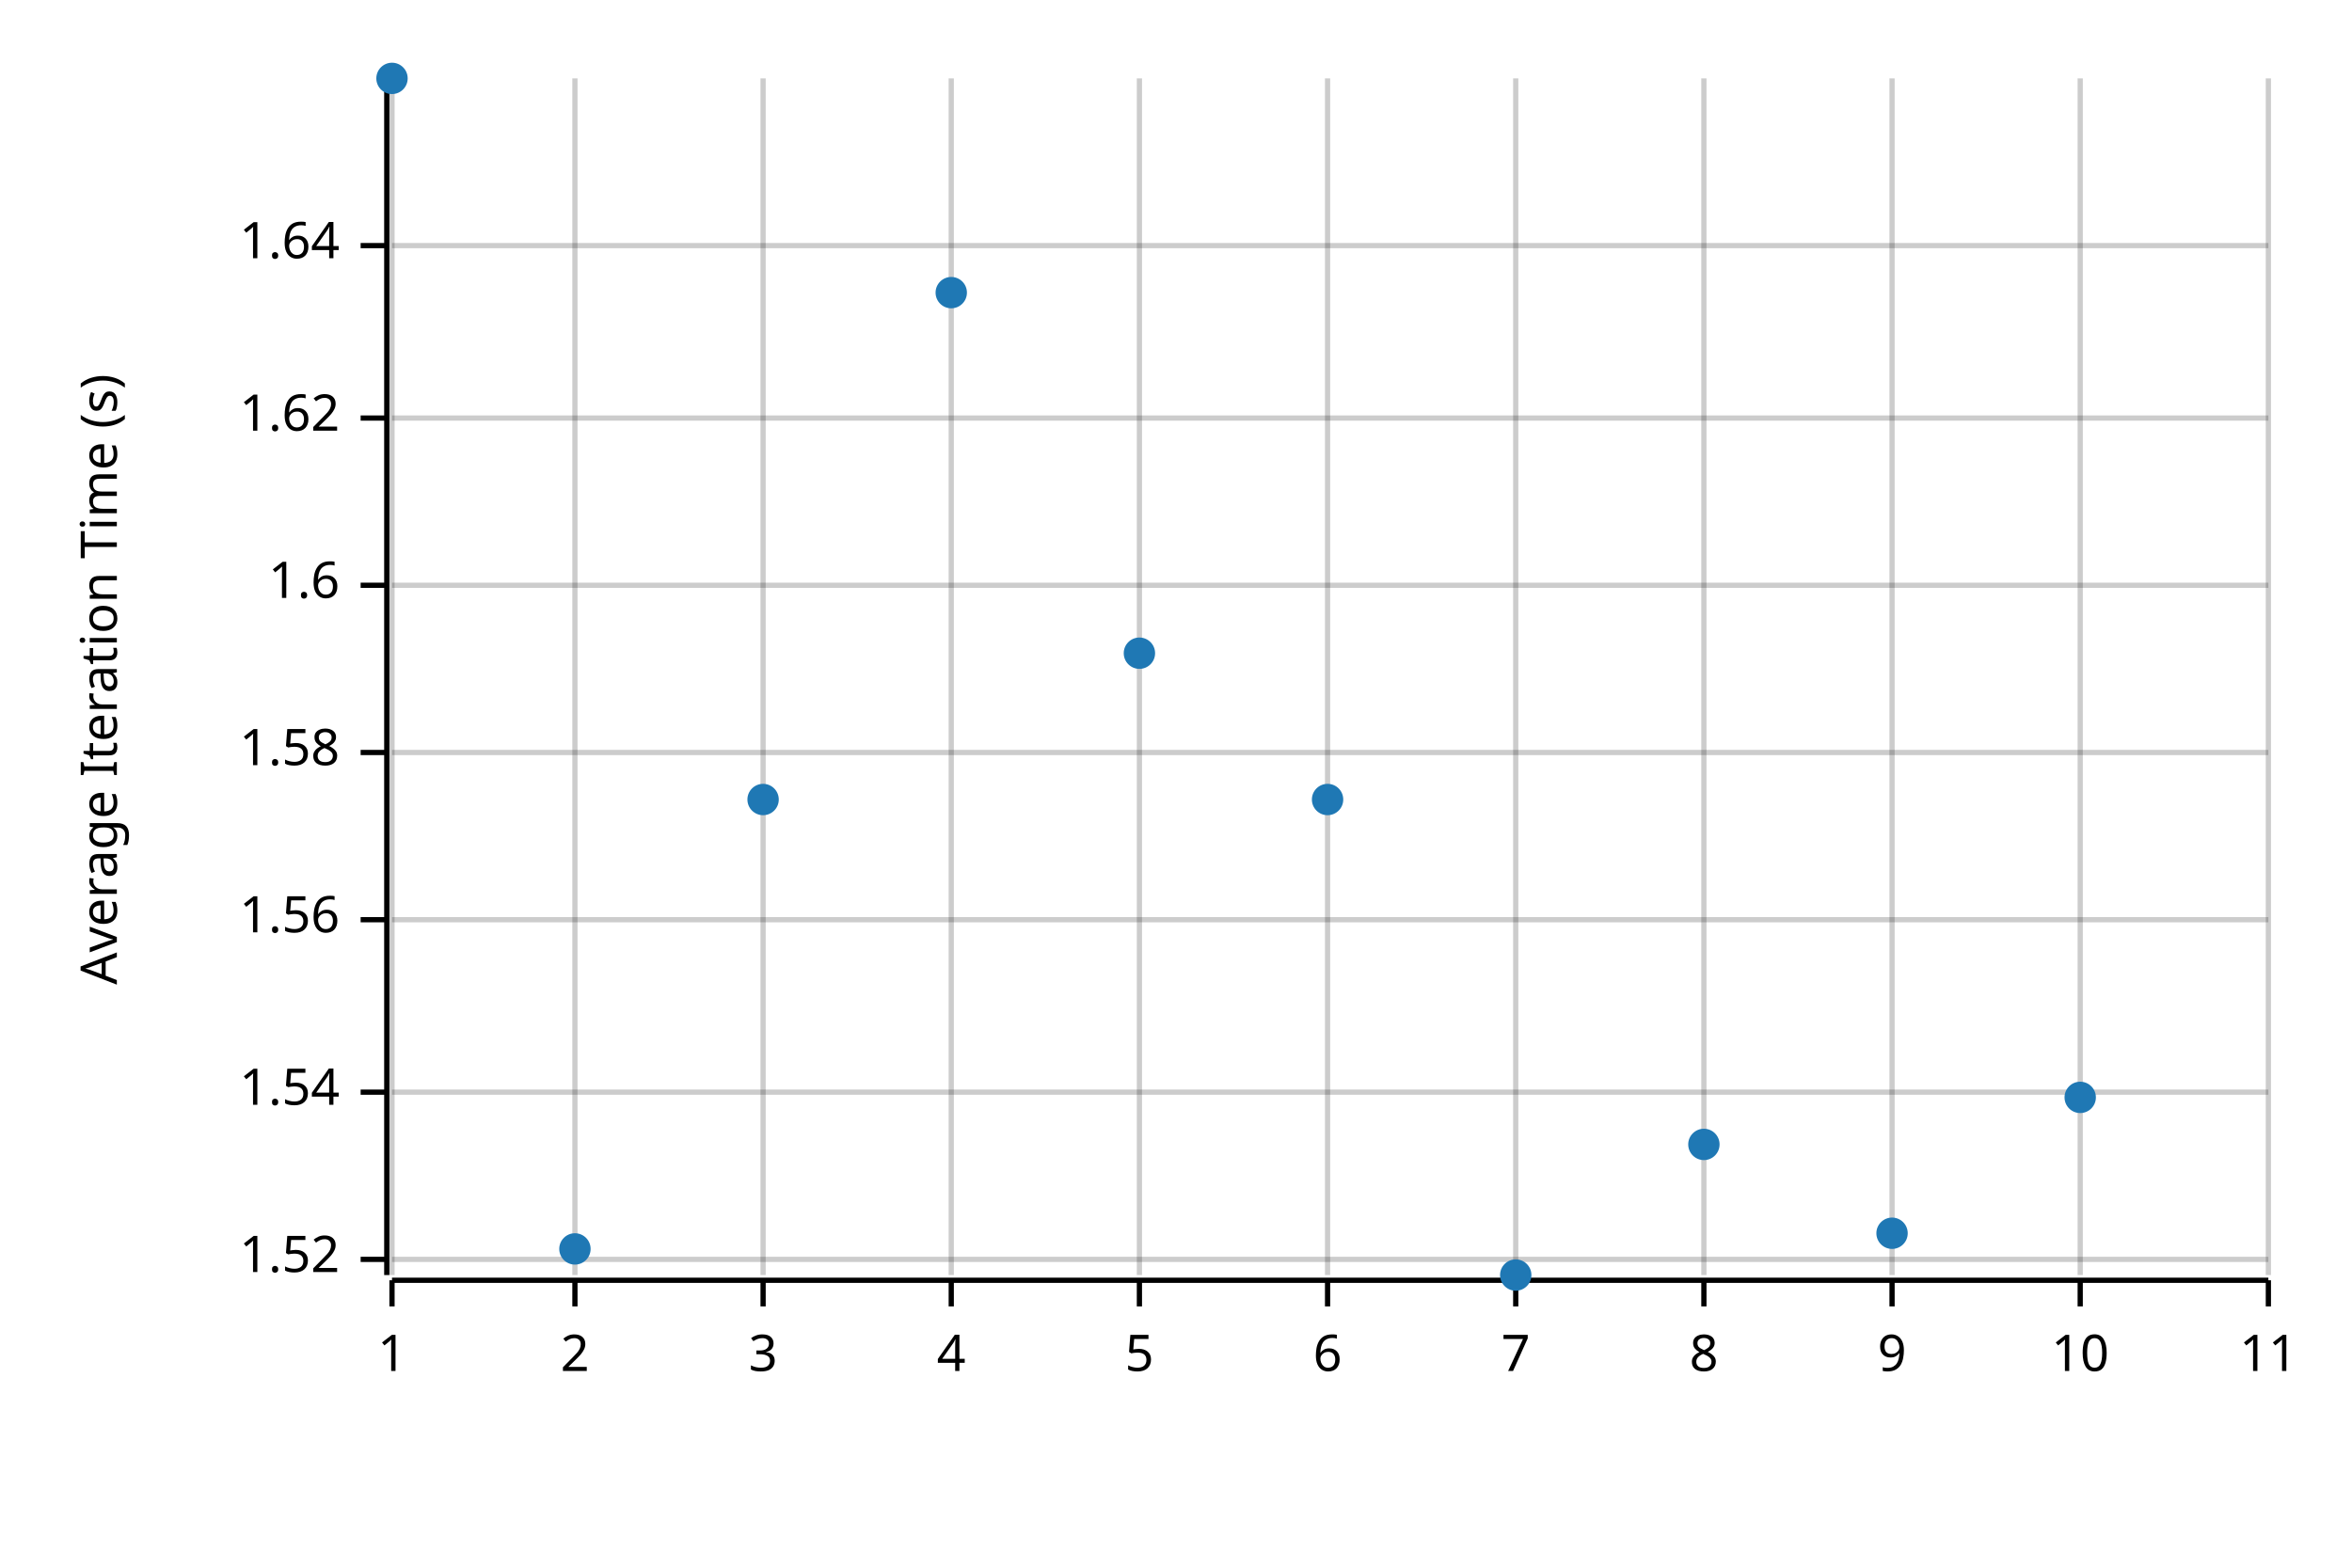
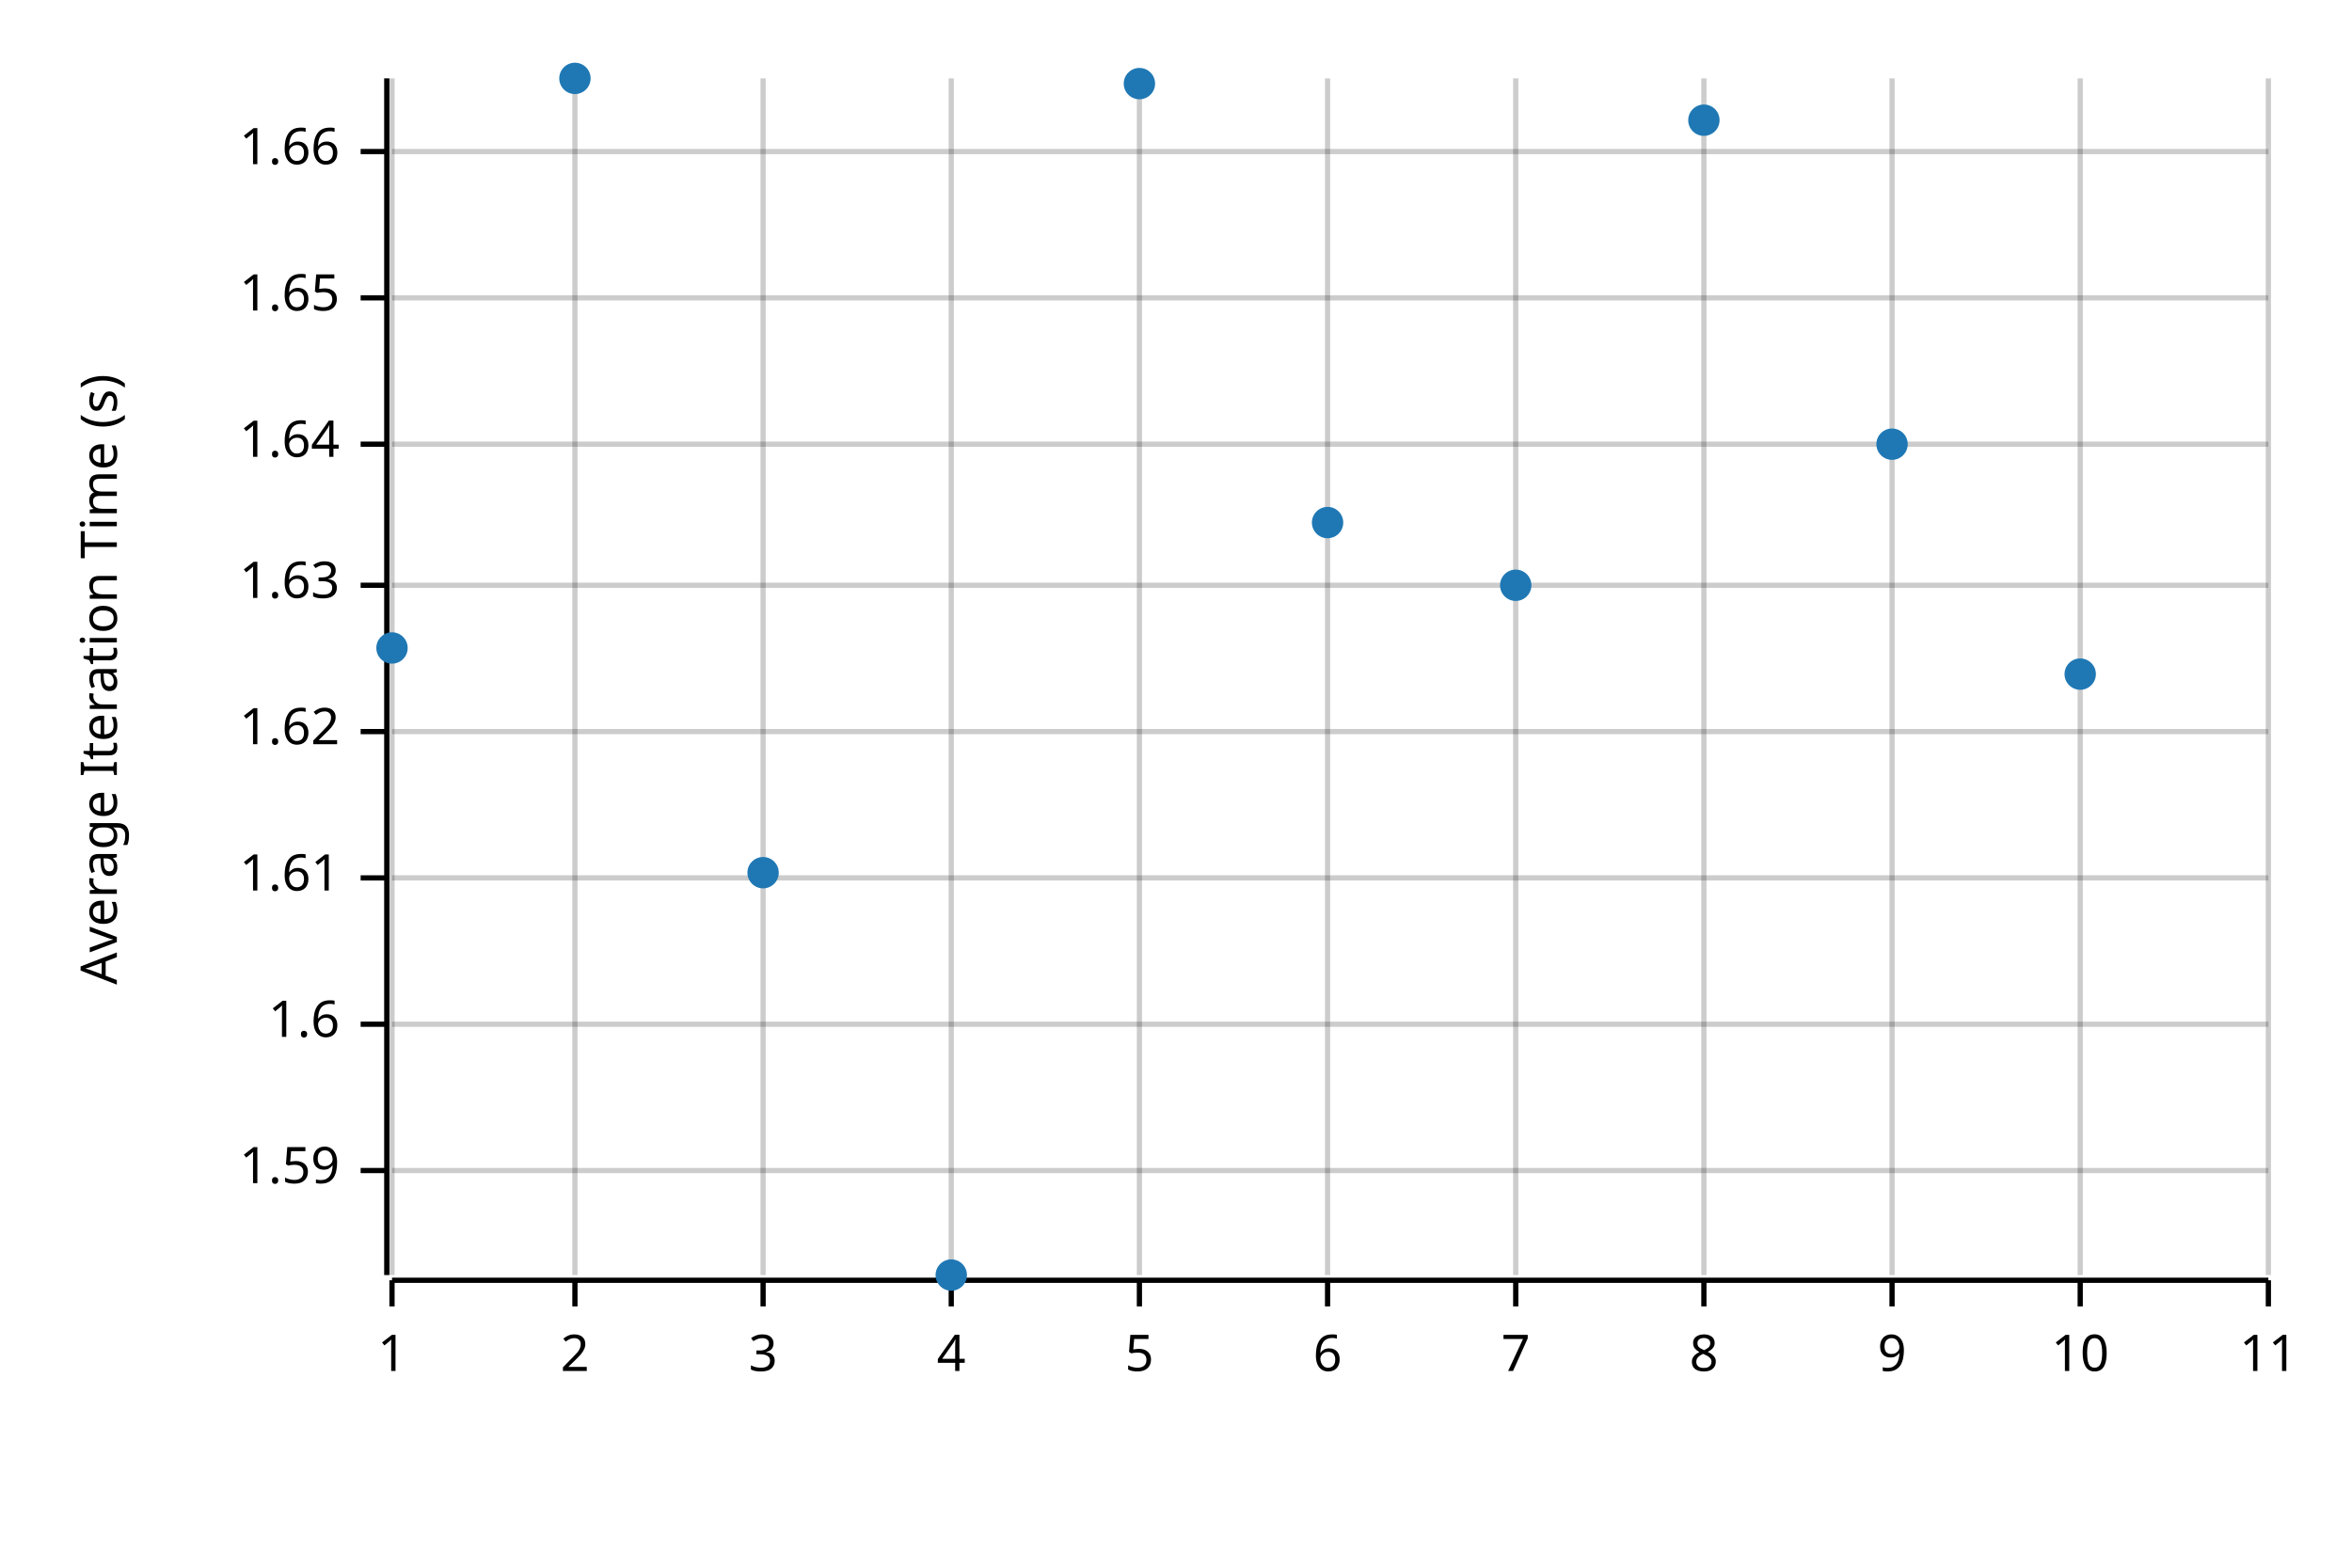
<svg xmlns="http://www.w3.org/2000/svg" width="450" height="300" viewBox="0 0 450 300">
  <text x="15" y="130" dy="0.76em" text-anchor="middle" font-family="sans-serif" font-size="9.677" opacity="1" fill="#000000" transform="rotate(270, 15, 130)">
Average Iteration Time (s)
</text>
  <line opacity="0.2" stroke="#000000" stroke-width="1" x1="75" y1="244" x2="75" y2="15" />
  <line opacity="0.2" stroke="#000000" stroke-width="1" x1="110" y1="244" x2="110" y2="15" />
  <line opacity="0.2" stroke="#000000" stroke-width="1" x1="146" y1="244" x2="146" y2="15" />
  <line opacity="0.2" stroke="#000000" stroke-width="1" x1="182" y1="244" x2="182" y2="15" />
  <line opacity="0.2" stroke="#000000" stroke-width="1" x1="218" y1="244" x2="218" y2="15" />
  <line opacity="0.2" stroke="#000000" stroke-width="1" x1="254" y1="244" x2="254" y2="15" />
  <line opacity="0.2" stroke="#000000" stroke-width="1" x1="290" y1="244" x2="290" y2="15" />
  <line opacity="0.2" stroke="#000000" stroke-width="1" x1="326" y1="244" x2="326" y2="15" />
  <line opacity="0.2" stroke="#000000" stroke-width="1" x1="362" y1="244" x2="362" y2="15" />
  <line opacity="0.2" stroke="#000000" stroke-width="1" x1="398" y1="244" x2="398" y2="15" />
  <line opacity="0.2" stroke="#000000" stroke-width="1" x1="434" y1="244" x2="434" y2="15" />
-   <line opacity="0.2" stroke="#000000" stroke-width="1" x1="75" y1="241" x2="434" y2="241" />
-   <line opacity="0.2" stroke="#000000" stroke-width="1" x1="75" y1="209" x2="434" y2="209" />
-   <line opacity="0.2" stroke="#000000" stroke-width="1" x1="75" y1="176" x2="434" y2="176" />
-   <line opacity="0.2" stroke="#000000" stroke-width="1" x1="75" y1="144" x2="434" y2="144" />
+   <line opacity="0.2" stroke="#000000" stroke-width="1" x1="75" y1="224" x2="434" y2="224" />
+   <line opacity="0.2" stroke="#000000" stroke-width="1" x1="75" y1="196" x2="434" y2="196" />
+   <line opacity="0.2" stroke="#000000" stroke-width="1" x1="75" y1="168" x2="434" y2="168" />
+   <line opacity="0.2" stroke="#000000" stroke-width="1" x1="75" y1="140" x2="434" y2="140" />
  <line opacity="0.2" stroke="#000000" stroke-width="1" x1="75" y1="112" x2="434" y2="112" />
-   <line opacity="0.2" stroke="#000000" stroke-width="1" x1="75" y1="80" x2="434" y2="80" />
-   <line opacity="0.2" stroke="#000000" stroke-width="1" x1="75" y1="47" x2="434" y2="47" />
+   <line opacity="0.2" stroke="#000000" stroke-width="1" x1="75" y1="85" x2="434" y2="85" />
+   <line opacity="0.2" stroke="#000000" stroke-width="1" x1="75" y1="57" x2="434" y2="57" />
+   <line opacity="0.2" stroke="#000000" stroke-width="1" x1="75" y1="29" x2="434" y2="29" />
  <polyline fill="none" opacity="1" stroke="#000000" stroke-width="1" points="74,15 74,244 " />
-   <text x="65" y="241" dy="0.5ex" text-anchor="end" font-family="sans-serif" font-size="9.677" opacity="1" fill="#000000">
- 1.52
+   <text x="65" y="224" dy="0.5ex" text-anchor="end" font-family="sans-serif" font-size="9.677" opacity="1" fill="#000000">
+ 1.59
</text>
-   <polyline fill="none" opacity="1" stroke="#000000" stroke-width="1" points="69,241 74,241 " />
-   <text x="65" y="209" dy="0.5ex" text-anchor="end" font-family="sans-serif" font-size="9.677" opacity="1" fill="#000000">
- 1.54
- </text>
-   <polyline fill="none" opacity="1" stroke="#000000" stroke-width="1" points="69,209 74,209 " />
-   <text x="65" y="176" dy="0.5ex" text-anchor="end" font-family="sans-serif" font-size="9.677" opacity="1" fill="#000000">
- 1.56
- </text>
-   <polyline fill="none" opacity="1" stroke="#000000" stroke-width="1" points="69,176 74,176 " />
-   <text x="65" y="144" dy="0.5ex" text-anchor="end" font-family="sans-serif" font-size="9.677" opacity="1" fill="#000000">
- 1.58
- </text>
-   <polyline fill="none" opacity="1" stroke="#000000" stroke-width="1" points="69,144 74,144 " />
-   <text x="65" y="112" dy="0.5ex" text-anchor="end" font-family="sans-serif" font-size="9.677" opacity="1" fill="#000000">
+   <polyline fill="none" opacity="1" stroke="#000000" stroke-width="1" points="69,224 74,224 " />
+   <text x="65" y="196" dy="0.5ex" text-anchor="end" font-family="sans-serif" font-size="9.677" opacity="1" fill="#000000">
1.6
</text>
-   <polyline fill="none" opacity="1" stroke="#000000" stroke-width="1" points="69,112 74,112 " />
-   <text x="65" y="80" dy="0.5ex" text-anchor="end" font-family="sans-serif" font-size="9.677" opacity="1" fill="#000000">
+   <polyline fill="none" opacity="1" stroke="#000000" stroke-width="1" points="69,196 74,196 " />
+   <text x="65" y="168" dy="0.5ex" text-anchor="end" font-family="sans-serif" font-size="9.677" opacity="1" fill="#000000">
+ 1.61
+ </text>
+   <polyline fill="none" opacity="1" stroke="#000000" stroke-width="1" points="69,168 74,168 " />
+   <text x="65" y="140" dy="0.5ex" text-anchor="end" font-family="sans-serif" font-size="9.677" opacity="1" fill="#000000">
1.62
</text>
-   <polyline fill="none" opacity="1" stroke="#000000" stroke-width="1" points="69,80 74,80 " />
-   <text x="65" y="47" dy="0.5ex" text-anchor="end" font-family="sans-serif" font-size="9.677" opacity="1" fill="#000000">
+   <polyline fill="none" opacity="1" stroke="#000000" stroke-width="1" points="69,140 74,140 " />
+   <text x="65" y="112" dy="0.5ex" text-anchor="end" font-family="sans-serif" font-size="9.677" opacity="1" fill="#000000">
+ 1.63
+ </text>
+   <polyline fill="none" opacity="1" stroke="#000000" stroke-width="1" points="69,112 74,112 " />
+   <text x="65" y="85" dy="0.5ex" text-anchor="end" font-family="sans-serif" font-size="9.677" opacity="1" fill="#000000">
1.64
</text>
-   <polyline fill="none" opacity="1" stroke="#000000" stroke-width="1" points="69,47 74,47 " />
+   <polyline fill="none" opacity="1" stroke="#000000" stroke-width="1" points="69,85 74,85 " />
+   <text x="65" y="57" dy="0.5ex" text-anchor="end" font-family="sans-serif" font-size="9.677" opacity="1" fill="#000000">
+ 1.65
+ </text>
+   <polyline fill="none" opacity="1" stroke="#000000" stroke-width="1" points="69,57 74,57 " />
+   <text x="65" y="29" dy="0.5ex" text-anchor="end" font-family="sans-serif" font-size="9.677" opacity="1" fill="#000000">
+ 1.66
+ </text>
+   <polyline fill="none" opacity="1" stroke="#000000" stroke-width="1" points="69,29 74,29 " />
  <polyline fill="none" opacity="1" stroke="#000000" stroke-width="1" points="75,245 434,245 " />
  <text x="75" y="255" dy="0.76em" text-anchor="middle" font-family="sans-serif" font-size="9.677" opacity="1" fill="#000000">
1
</text>
  <polyline fill="none" opacity="1" stroke="#000000" stroke-width="1" points="75,245 75,250 " />
  <text x="110" y="255" dy="0.76em" text-anchor="middle" font-family="sans-serif" font-size="9.677" opacity="1" fill="#000000">
2
</text>
  <polyline fill="none" opacity="1" stroke="#000000" stroke-width="1" points="110,245 110,250 " />
  <text x="146" y="255" dy="0.76em" text-anchor="middle" font-family="sans-serif" font-size="9.677" opacity="1" fill="#000000">
3
</text>
  <polyline fill="none" opacity="1" stroke="#000000" stroke-width="1" points="146,245 146,250 " />
  <text x="182" y="255" dy="0.76em" text-anchor="middle" font-family="sans-serif" font-size="9.677" opacity="1" fill="#000000">
4
</text>
  <polyline fill="none" opacity="1" stroke="#000000" stroke-width="1" points="182,245 182,250 " />
  <text x="218" y="255" dy="0.76em" text-anchor="middle" font-family="sans-serif" font-size="9.677" opacity="1" fill="#000000">
5
</text>
  <polyline fill="none" opacity="1" stroke="#000000" stroke-width="1" points="218,245 218,250 " />
  <text x="254" y="255" dy="0.76em" text-anchor="middle" font-family="sans-serif" font-size="9.677" opacity="1" fill="#000000">
6
</text>
  <polyline fill="none" opacity="1" stroke="#000000" stroke-width="1" points="254,245 254,250 " />
  <text x="290" y="255" dy="0.76em" text-anchor="middle" font-family="sans-serif" font-size="9.677" opacity="1" fill="#000000">
7
</text>
  <polyline fill="none" opacity="1" stroke="#000000" stroke-width="1" points="290,245 290,250 " />
  <text x="326" y="255" dy="0.76em" text-anchor="middle" font-family="sans-serif" font-size="9.677" opacity="1" fill="#000000">
8
</text>
  <polyline fill="none" opacity="1" stroke="#000000" stroke-width="1" points="326,245 326,250 " />
  <text x="362" y="255" dy="0.76em" text-anchor="middle" font-family="sans-serif" font-size="9.677" opacity="1" fill="#000000">
9
</text>
  <polyline fill="none" opacity="1" stroke="#000000" stroke-width="1" points="362,245 362,250 " />
  <text x="398" y="255" dy="0.76em" text-anchor="middle" font-family="sans-serif" font-size="9.677" opacity="1" fill="#000000">
10
</text>
  <polyline fill="none" opacity="1" stroke="#000000" stroke-width="1" points="398,245 398,250 " />
  <text x="434" y="255" dy="0.76em" text-anchor="middle" font-family="sans-serif" font-size="9.677" opacity="1" fill="#000000">
11
</text>
  <polyline fill="none" opacity="1" stroke="#000000" stroke-width="1" points="434,245 434,250 " />
-   <circle cx="75" cy="15" r="3" opacity="1" fill="#1F78B4" stroke="none" stroke-width="1" />
-   <circle cx="110" cy="239" r="3" opacity="1" fill="#1F78B4" stroke="none" stroke-width="1" />
-   <circle cx="146" cy="153" r="3" opacity="1" fill="#1F78B4" stroke="none" stroke-width="1" />
-   <circle cx="182" cy="56" r="3" opacity="1" fill="#1F78B4" stroke="none" stroke-width="1" />
-   <circle cx="218" cy="125" r="3" opacity="1" fill="#1F78B4" stroke="none" stroke-width="1" />
-   <circle cx="254" cy="153" r="3" opacity="1" fill="#1F78B4" stroke="none" stroke-width="1" />
-   <circle cx="290" cy="244" r="3" opacity="1" fill="#1F78B4" stroke="none" stroke-width="1" />
-   <circle cx="326" cy="219" r="3" opacity="1" fill="#1F78B4" stroke="none" stroke-width="1" />
-   <circle cx="362" cy="236" r="3" opacity="1" fill="#1F78B4" stroke="none" stroke-width="1" />
-   <circle cx="398" cy="210" r="3" opacity="1" fill="#1F78B4" stroke="none" stroke-width="1" />
+   <circle cx="75" cy="124" r="3" opacity="1" fill="#1F78B4" stroke="none" stroke-width="1" />
+   <circle cx="110" cy="15" r="3" opacity="1" fill="#1F78B4" stroke="none" stroke-width="1" />
+   <circle cx="146" cy="167" r="3" opacity="1" fill="#1F78B4" stroke="none" stroke-width="1" />
+   <circle cx="182" cy="244" r="3" opacity="1" fill="#1F78B4" stroke="none" stroke-width="1" />
+   <circle cx="218" cy="16" r="3" opacity="1" fill="#1F78B4" stroke="none" stroke-width="1" />
+   <circle cx="254" cy="100" r="3" opacity="1" fill="#1F78B4" stroke="none" stroke-width="1" />
+   <circle cx="290" cy="112" r="3" opacity="1" fill="#1F78B4" stroke="none" stroke-width="1" />
+   <circle cx="326" cy="23" r="3" opacity="1" fill="#1F78B4" stroke="none" stroke-width="1" />
+   <circle cx="362" cy="85" r="3" opacity="1" fill="#1F78B4" stroke="none" stroke-width="1" />
+   <circle cx="398" cy="129" r="3" opacity="1" fill="#1F78B4" stroke="none" stroke-width="1" />
</svg>
